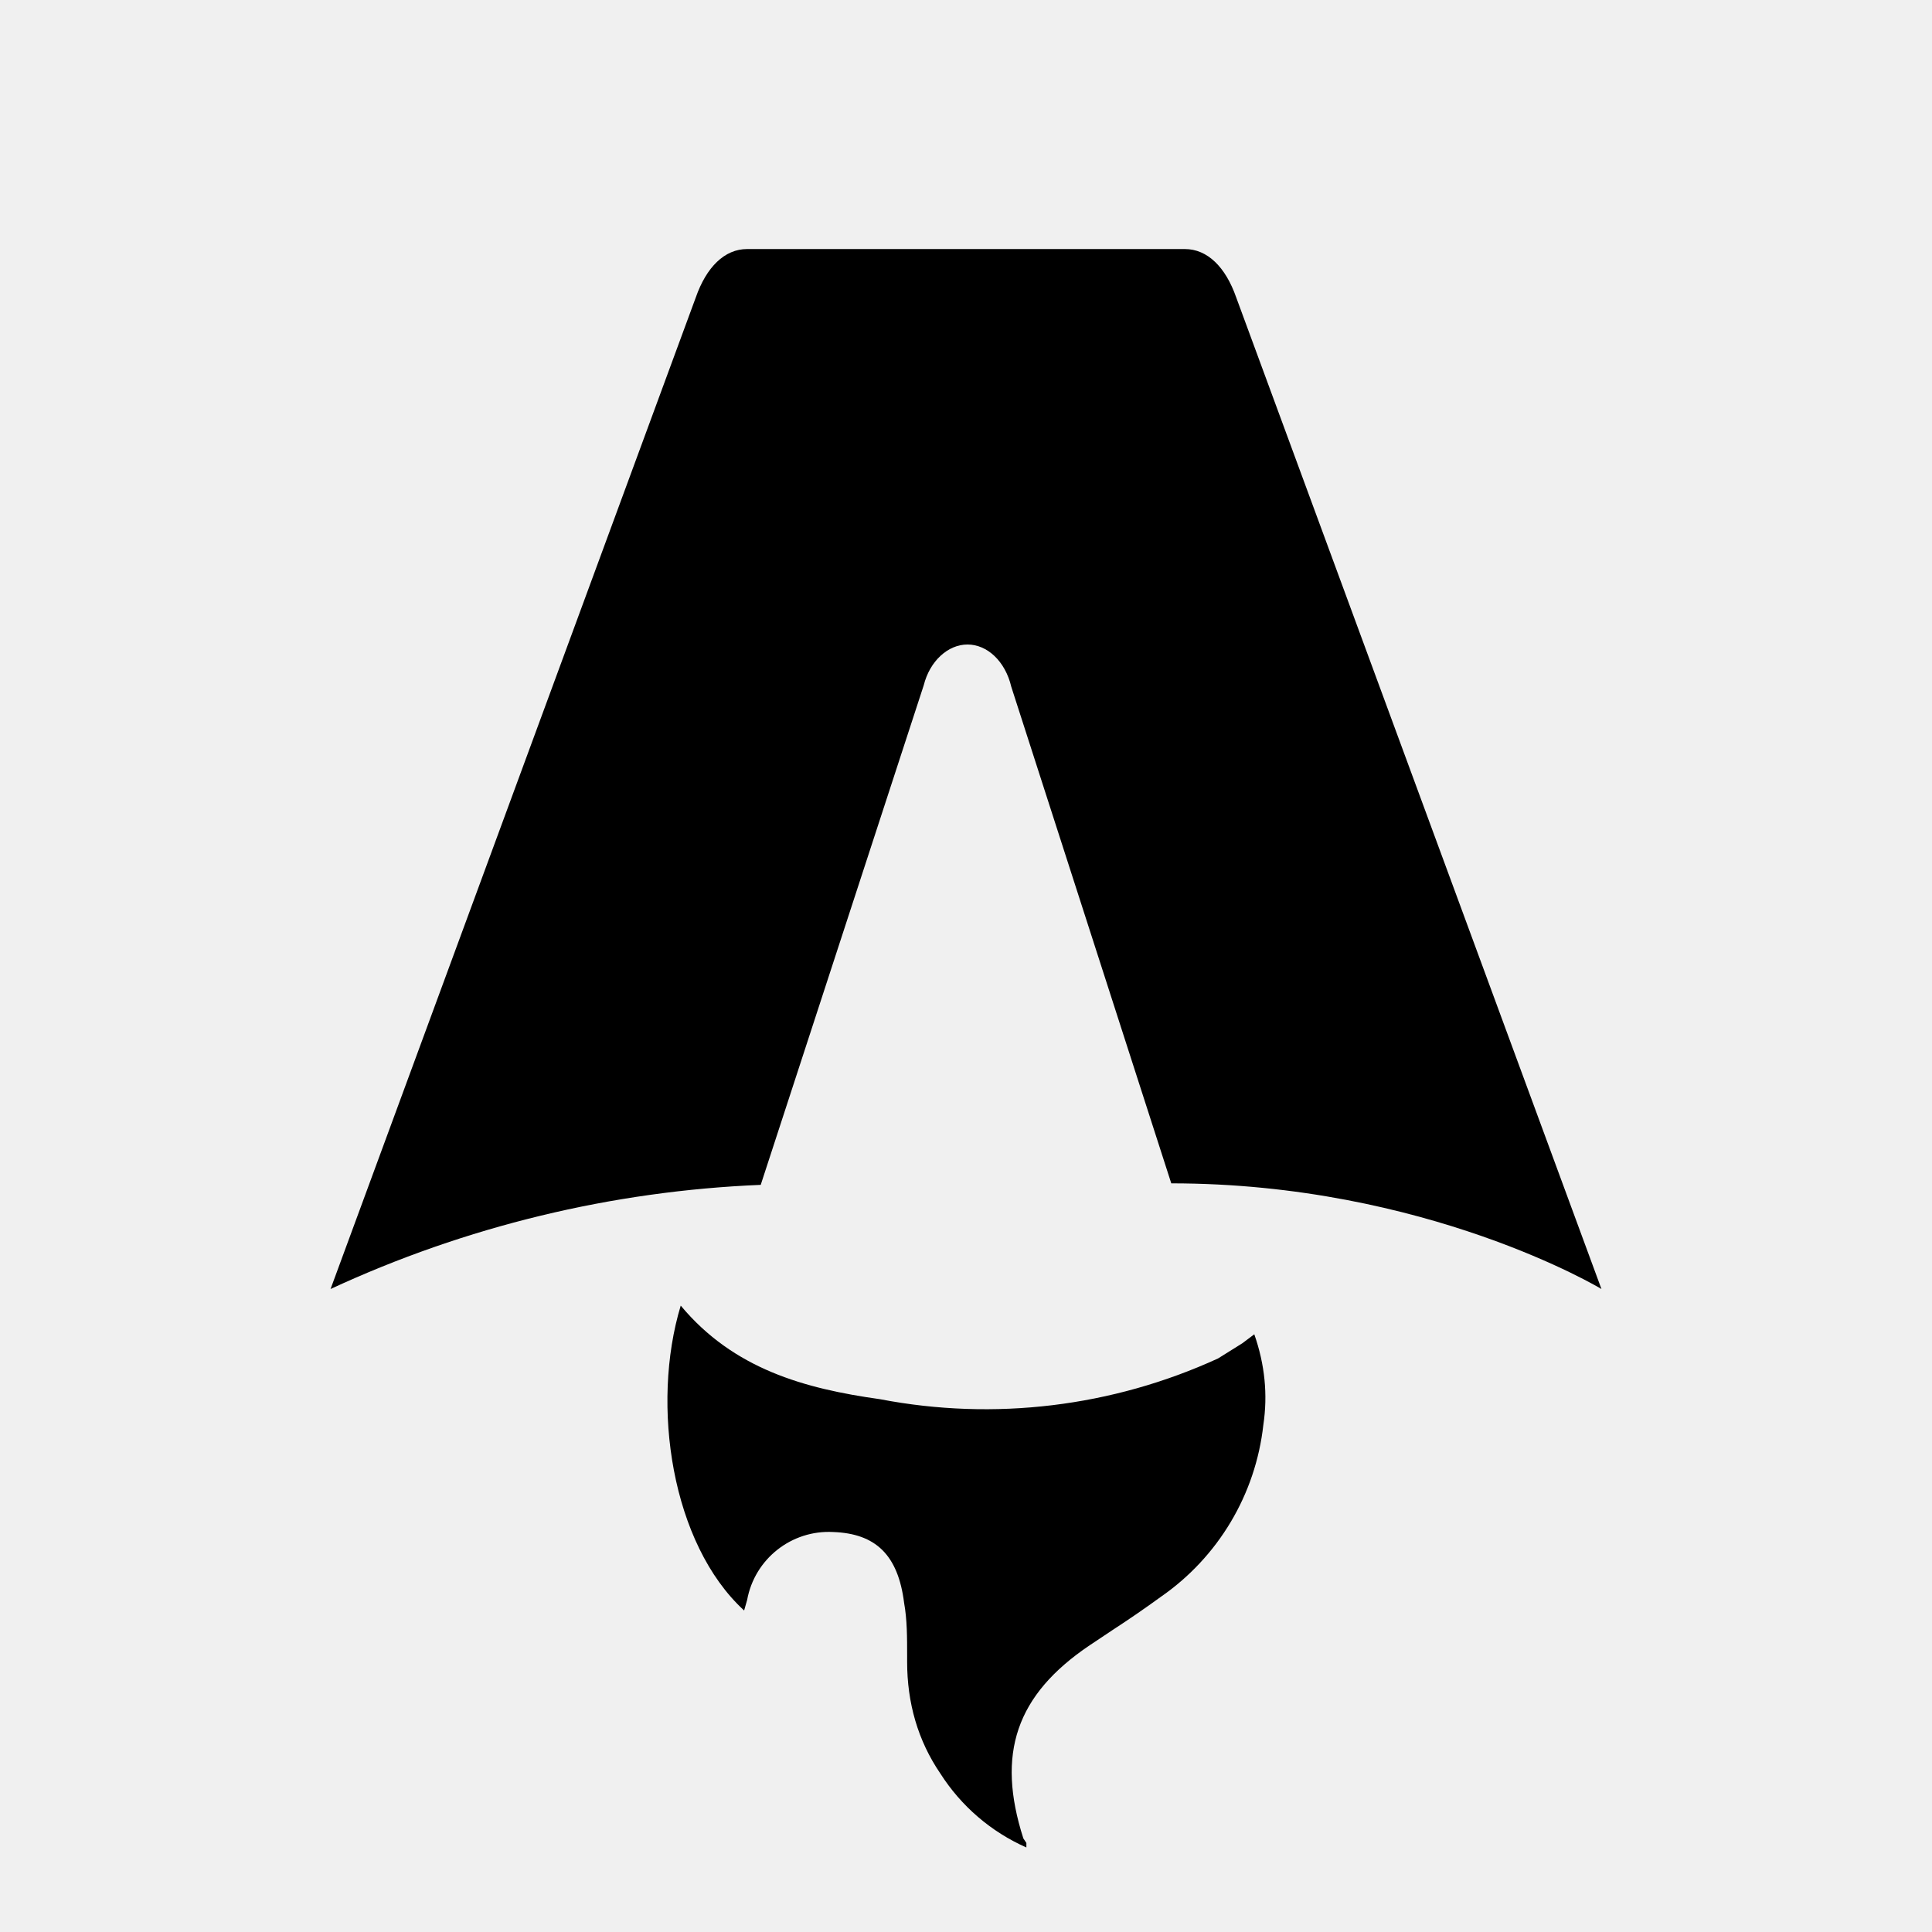
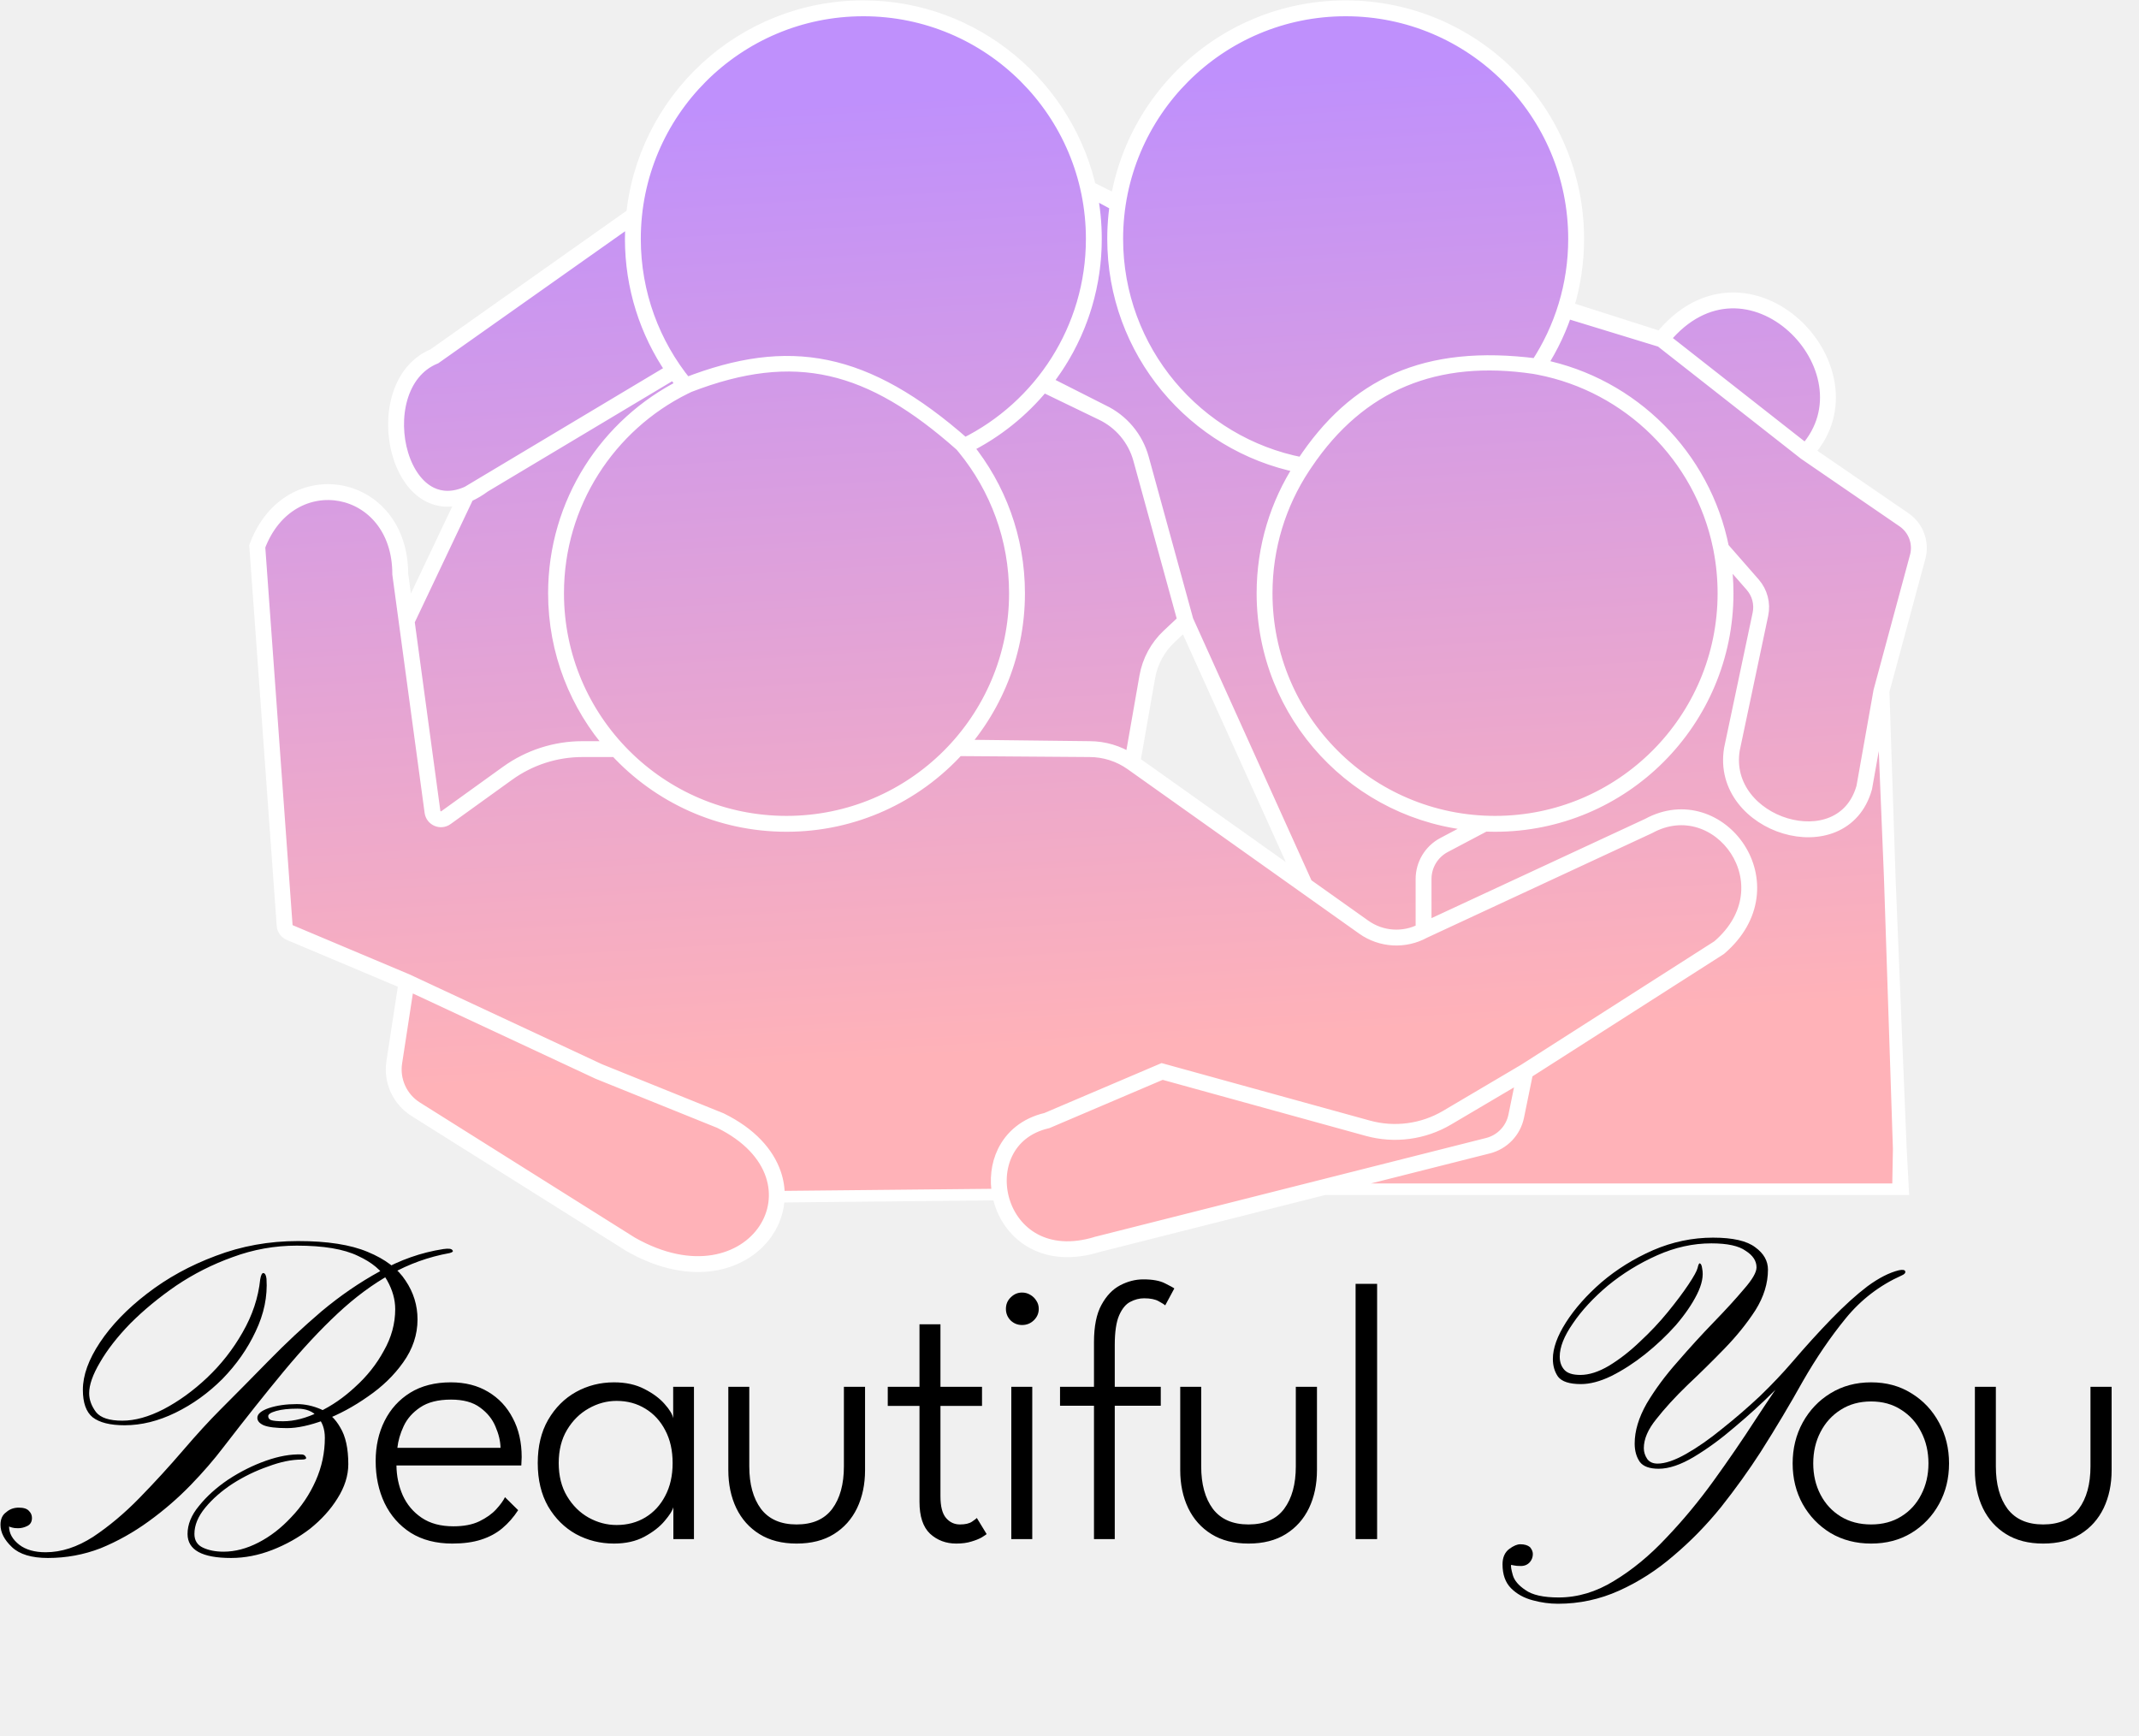
- <svg xmlns="http://www.w3.org/2000/svg" fill="none" viewBox="0 0 128 128">
-   <path d="M50.4 78.5a75.1 75.1 0 0 0-28.5 6.9l24.2-65.7c.7-2 1.9-3.2 3.4-3.2h29c1.5 0 2.7 1.2 3.4 3.2l24.2 65.7s-11.6-7-28.5-7L67 45.5c-.4-1.7-1.6-2.8-2.9-2.8-1.3 0-2.5 1.1-2.9 2.7L50.4 78.5Zm-1.1 28.2Zm-4.2-20.2c-2 6.6-.6 15.8 4.2 20.2a17.5 17.5 0 0 1 .2-.7 5.5 5.5 0 0 1 5.7-4.5c2.8.1 4.3 1.5 4.7 4.7.2 1.1.2 2.3.2 3.5v.4c0 2.7.7 5.2 2.2 7.4a13 13 0 0 0 5.7 4.9v-.3l-.2-.3c-1.8-5.6-.5-9.5 4.4-12.8l1.5-1a73 73 0 0 0 3.2-2.2 16 16 0 0 0 6.8-11.4c.3-2 .1-4-.6-6l-.8.6-1.6 1a37 37 0 0 1-22.4 2.7c-5-.7-9.7-2-13.2-6.2Z" />
-   <style>
-         path { fill: #000; }
-         @media (prefers-color-scheme: dark) {
-             path { fill: #FFF; }
-         }
-     </style>
+ <svg xmlns="http://www.w3.org/2000/svg" width="2767" height="2245" viewBox="0 0 2767 2245" fill="none">
+   <path d="M1247.91 573.895C1345.28 525.581 1412.22 425.118 1412.22 309.017C1412.22 145.821 1279.97 13.523 1116.83 13.523C953.687 13.523 821.436 145.821 821.436 309.017C821.436 379.823 846.33 444.812 887.842 495.703C1020.2 444.337 1119.59 460.907 1247.91 573.895Z" fill="url(#paint0_linear_199_2)" />
+   <path d="M1987.69 471.211C2018.31 424.651 2036.13 368.916 2036.13 309.017C2036.13 145.821 1903.88 13.523 1740.74 13.523C1577.6 13.523 1445.35 145.821 1445.35 309.017C1445.35 452.962 1548.24 572.868 1684.46 599.155C1751.78 496.808 1842.88 452.622 1987.69 471.211Z" fill="url(#paint1_linear_199_2)" />
+   <path d="M722.052 767.448C722.052 651.347 788.986 550.885 886.358 502.57L891.488 500.086C1028.49 447.099 1125.11 471.954 1242.78 576.379L1246.43 580.763C1287.94 631.654 1312.83 696.643 1312.83 767.448C1312.83 930.645 1180.58 1062.94 1017.44 1062.94C854.303 1062.94 722.052 930.645 722.052 767.448Z" fill="url(#paint2_linear_199_2)" />
+   <path d="M2223.24 707.232C2199.19 591.05 2106.96 499.829 1990.27 477.311L1984.32 476.227C1858.78 457.564 1760.06 496.808 1690.4 600.238L1687.03 605.254C1656.41 651.814 1638.59 707.549 1638.59 767.448C1638.59 930.645 1770.85 1062.94 1933.99 1062.94C2097.13 1062.94 2229.38 930.645 2229.38 767.448C2229.38 748.163 2227.53 729.31 2224 711.055L2223.24 707.232Z" fill="url(#paint3_linear_199_2)" />
+   <path d="M558.085 637.703C570.912 643.891 586.553 644.586 604.634 636.423L868.266 478.733C835.234 430.414 815.914 371.973 815.914 309.017C815.914 300.614 816.259 292.291 816.934 284.062L563.272 463.342L562.984 463.461C540.485 472.728 526.454 492.123 519.766 515.15C513.069 538.207 513.817 564.69 520.749 587.561C527.697 610.484 540.703 629.318 558.085 637.703Z" fill="url(#paint4_linear_199_2)" />
+   <path d="M791.518 966.285C744.842 913.255 716.53 843.659 716.53 767.448C716.53 649.637 784.186 547.633 882.752 498.195C878.829 493.344 875.053 488.368 871.432 483.274L626.959 629.504C620.19 634.492 613.609 638.392 607.244 641.297L605.478 642.354L528.843 803.792L562.197 1049.86C563.037 1056.06 570.172 1059.13 575.243 1055.48L654.995 998.034C683.655 977.392 718.077 966.285 753.393 966.285H791.518Z" fill="url(#paint5_linear_199_2)" />
+   <path d="M2153.23 438.375L2335.53 581.426C2380.89 530.638 2362.61 462.499 2318.82 422.912C2296.72 402.932 2268.36 390.51 2238.89 391.433C2210.14 392.334 2179.97 405.955 2153.23 438.375Z" fill="url(#paint6_linear_199_2)" />
+   <path d="M1969.25 1391.59L1873.37 1448.21C1841.79 1466.87 1803.99 1471.89 1768.63 1462.13L1503.52 1388.97L1355.1 1452.21L1354.87 1452.26C1328.75 1458.29 1311.67 1473.46 1302.62 1492.11C1293.54 1510.84 1292.48 1533.24 1298.79 1553.7C1305.1 1574.14 1318.72 1592.5 1338.84 1603.25C1358.93 1613.99 1385.75 1617.28 1418.75 1607.11L1418.81 1607.08L1418.88 1607.07L1690.49 1538.44L1924.19 1479.39C1941.67 1474.98 1955.07 1460.94 1958.68 1443.28L1969.25 1391.59Z" fill="url(#paint7_linear_199_2)" />
+   <path d="M512.739 1374.65L528.167 1274.12L773.403 1388.59L930.735 1452.09C968.137 1470.48 989.244 1494.99 997.706 1519.76C1006.17 1544.55 1002.09 1569.89 988.572 1590.27C961.622 1630.87 896.436 1652.37 817.332 1607.37L539.199 1432.56C519.629 1420.26 509.232 1397.5 512.739 1374.65Z" fill="url(#paint8_linear_199_2)" />
+   <path d="M1925.54 1484.75L1713.04 1538.44H2455.21L2456.16 1486.15L2444.59 1135.5L2435.04 902.525L2414.28 1019.37L2414.24 1019.5C2407.11 1045.09 2391.35 1061.25 2371.92 1069.34C2352.59 1077.38 2329.83 1077.34 2308.65 1071C2266.39 1058.36 2229.11 1020.12 2237.7 968.593L2237.71 968.534L2274.57 794.009C2277.26 781.256 2273.79 767.978 2265.21 758.168L2231.04 719.096C2233.58 734.838 2234.9 750.988 2234.9 767.448C2234.9 933.695 2100.18 1068.47 1933.99 1068.47C1927.38 1068.47 1920.83 1068.25 1914.33 1067.83L1915.95 1070.91L1869.29 1095.57C1853.91 1103.71 1844.28 1119.68 1844.28 1137.08V1199.46L2131.51 1066C2178.51 1040.4 2226.22 1060.38 2249.98 1096.88C2273.83 1133.52 2273.67 1186.85 2225.65 1227.98L2225.5 1228.1L1975.67 1387.75L1964.09 1444.39C1960.05 1464.13 1945.07 1479.81 1925.54 1484.75Z" fill="url(#paint9_linear_199_2)" />
+   <path d="M2028.34 397.837C2020.14 424.427 2008.36 449.448 1993.56 472.329C2112.18 496.161 2205.58 589.774 2229.14 708.538L2269.37 754.531C2279.09 765.649 2283.02 780.697 2279.97 795.151L2243.14 969.501L2243.13 969.558C2235.19 1017.42 2269.68 1053.58 2310.23 1065.71C2330.45 1071.76 2351.87 1071.7 2369.8 1064.24C2387.61 1056.83 2402.19 1042.04 2408.89 1018.14L2430.97 893.88L2478.04 719.656C2482.63 702.667 2475.99 684.631 2461.48 674.68L2334.21 587.408L2148.36 441.576L2026.44 404.259L2028.34 397.837Z" fill="url(#paint10_linear_199_2)" />
+   <path d="M933.079 1447.09C971.54 1465.98 993.887 1491.5 1002.93 1517.98C1006.36 1528.02 1007.86 1538.16 1007.61 1548.07L1291 1545.26C1287.36 1526.46 1289.39 1506.74 1297.65 1489.7C1307.41 1469.58 1325.8 1453.37 1353.39 1446.93L1503.13 1383.13L1770.1 1456.81C1804.01 1466.17 1840.27 1461.35 1870.57 1443.46L1971.71 1383.73L1971.8 1383.67L2222.21 1223.66C2267.9 1184.42 2267.72 1134.26 2245.35 1099.89C2222.88 1065.37 2178.15 1046.84 2134.08 1070.89L2134 1070.93L1842.77 1206.25C1817.37 1220.22 1786.22 1218.43 1762.58 1201.65L1463.07 988.943L1463.07 988.94C1447.37 977.795 1428.6 971.808 1409.36 971.808L1239.52 970.579C1184.5 1030.74 1105.38 1068.47 1017.44 1068.47C930.112 1068.47 851.471 1031.25 796.501 971.808H753.393C719.235 971.808 685.942 982.551 658.222 1002.52L578.47 1059.96C570.017 1066.05 558.126 1060.93 556.726 1050.61L515.001 742.78V742.593C515.001 683.718 479.977 648.335 440.296 640.843C400.752 633.376 355.952 653.484 335.594 707.099L370.951 1196.83C371.176 1199.94 373.126 1202.66 375.997 1203.87L527.117 1267.54L775.606 1383.52L932.895 1447.01L932.989 1447.05L933.079 1447.09Z" fill="url(#paint11_linear_199_2)" />
+   <path d="M1349.59 499.81C1322.89 532.366 1289.5 559.22 1251.52 578.27C1293.32 629.963 1318.36 695.78 1318.36 767.448C1318.36 842.743 1290.72 911.581 1245.04 964.366L1409.36 966.285C1428.31 966.285 1446.82 971.763 1462.69 982.013L1481.39 875.166C1485.01 854.541 1495.21 835.646 1510.48 821.325L1530.59 802.474L1473.4 594.254C1466.38 568.691 1448.58 547.452 1424.64 536.078L1349.59 499.81Z" fill="url(#paint12_linear_199_2)" />
+   <path d="M1417.74 309.017C1417.74 378.847 1393.97 443.122 1354.09 494.19L1427.01 531.089C1452.4 543.153 1471.28 565.678 1478.73 592.791L1536.29 802.409L1690.49 1143.68L1765.78 1197.14C1787.27 1212.41 1815.47 1214.29 1838.76 1202.13V1137.08C1838.76 1117.63 1849.52 1099.78 1866.71 1090.69L1910.47 1067.56C1755.27 1055.56 1633.07 925.777 1633.07 767.448C1633.07 707.249 1650.74 651.177 1681.17 604.137C1543.51 576.482 1439.83 454.862 1439.83 309.017C1439.83 294.17 1440.9 279.574 1442.98 265.303L1411.63 248.367C1415.64 267.958 1417.74 288.242 1417.74 309.017Z" fill="url(#paint13_linear_199_2)" />
+   <path d="M1417.74 309.017C1417.74 426.829 1350.08 528.833 1251.52 578.27M1417.74 309.017C1417.74 288.242 1415.64 267.958 1411.63 248.367M1417.74 309.017C1417.74 378.847 1393.97 443.122 1354.09 494.19M1251.52 578.27C1293.32 629.963 1318.36 695.78 1318.36 767.448M1251.52 578.27C1289.5 559.22 1322.89 532.366 1349.59 499.81M1411.63 248.367L1442.98 265.303M1411.63 248.367L1410.25 242.109L1443.98 258.915L1442.98 265.303M1411.63 248.367C1383.04 111.89 1261.75 8 1116.83 8C959.409 8 830.223 128.92 817.025 282.974L814.321 279.146L560.591 458.474C536.33 468.584 521.465 489.507 514.464 513.609C507.444 537.778 508.249 565.356 515.465 589.163C522.665 612.917 536.403 633.376 555.687 642.678C568.047 648.641 582.368 649.875 598.198 644.812L527.485 793.776L520.522 742.406C520.448 681.153 483.726 643.422 441.32 635.415C398.873 627.4 351.365 649.294 330.212 705.722L330 706.288L365.444 1197.23C365.819 1202.41 369.068 1206.94 373.854 1208.96L522.942 1271.77L507.282 1373.81C503.441 1398.84 514.828 1423.76 536.261 1437.23L814.446 1612.08L814.497 1612.12L814.549 1612.14C895.54 1658.24 964.223 1636.94 993.172 1593.32C1002.13 1579.83 1007.21 1564.27 1007.61 1548.07M1442.98 265.303C1440.9 279.574 1439.83 294.17 1439.83 309.017M1017.44 1068.47C930.112 1068.47 851.471 1031.25 796.501 971.808H753.393C719.235 971.808 685.942 982.551 658.222 1002.52L578.47 1059.96C570.017 1066.05 558.126 1060.93 556.726 1050.61L515.001 742.78V742.593C515.001 683.718 479.977 648.335 440.296 640.842C400.752 633.376 355.952 653.484 335.594 707.099L370.951 1196.83C371.176 1199.94 373.126 1202.66 375.997 1203.87L527.117 1267.54L775.606 1383.52L932.895 1447.01L932.989 1447.05L933.079 1447.09C971.54 1465.98 993.887 1491.5 1002.93 1517.98C1006.36 1528.02 1007.86 1538.16 1007.61 1548.07M1017.44 1068.47C1183.63 1068.47 1318.36 933.695 1318.36 767.448M1017.44 1068.47C1105.38 1068.47 1184.5 1030.74 1239.52 970.579M1318.36 767.448C1318.36 842.743 1290.72 911.581 1245.04 964.366M1993.56 472.329C2023.99 425.289 2041.65 369.217 2041.65 309.017C2041.65 142.77 1906.93 8 1740.74 8C1574.55 8 1439.83 142.77 1439.83 309.017M1993.56 472.329C2112.18 496.161 2205.58 589.774 2229.14 708.538L2269.37 754.531C2279.09 765.649 2283.02 780.697 2279.97 795.151L2243.14 969.501L2243.13 969.558C2235.19 1017.42 2269.68 1053.58 2310.23 1065.71C2330.45 1071.76 2351.87 1071.7 2369.8 1064.24C2387.61 1056.83 2402.19 1042.04 2408.89 1018.14L2430.97 893.88L2478.04 719.656C2482.63 702.667 2475.99 684.631 2461.48 674.68L2334.21 587.408L2148.36 441.576L2026.44 404.259L2028.34 397.837M1993.56 472.329C2008.36 449.448 2020.14 424.427 2028.34 397.837M1439.83 309.017C1439.83 454.862 1543.51 576.482 1681.17 604.137C1650.74 651.177 1633.07 707.249 1633.07 767.448C1633.07 925.777 1755.27 1055.56 1910.47 1067.56L1866.71 1090.69C1849.52 1099.78 1838.76 1117.63 1838.76 1137.08V1202.13C1815.47 1214.29 1787.27 1212.41 1765.78 1197.14L1690.49 1143.68L1536.29 802.409L1478.73 592.791C1471.28 565.678 1452.4 543.153 1427.01 531.089L1354.09 494.19M1354.09 494.19L1349.59 499.81M1349.59 499.81L1424.64 536.078C1448.58 547.452 1466.38 568.691 1473.4 594.254L1530.59 802.474L1510.48 821.325C1495.21 835.646 1485.01 854.541 1481.39 875.166L1462.69 982.013C1446.82 971.762 1428.31 966.285 1409.36 966.285L1245.04 964.366M1245.04 964.366L1239.52 970.579M1239.52 970.579L1409.36 971.808C1428.6 971.808 1447.37 977.795 1463.07 988.94L1463.07 988.943L1762.58 1201.65C1786.22 1218.43 1817.37 1220.22 1842.77 1206.25L2134 1070.93L2134.08 1070.89C2178.15 1046.84 2222.88 1065.37 2245.35 1099.89C2267.72 1134.26 2267.9 1184.42 2222.21 1223.65L1971.8 1383.67L1971.71 1383.73L1870.57 1443.46C1840.27 1461.35 1804.01 1466.17 1770.1 1456.81L1503.13 1383.13L1353.39 1446.93C1325.8 1453.37 1307.41 1469.58 1297.65 1489.7C1289.39 1506.74 1287.36 1526.46 1291 1545.26M2458.97 1486.24L2456.16 1486.15M2458.97 1486.24L2461.78 1538.44H2455.21M2458.97 1486.24L2444.59 1135.5M2456.16 1486.15L2455.21 1538.44M2456.16 1486.15L2444.59 1135.5M2028.34 397.837L2148 436.052C2175.84 401.729 2207.81 386.881 2238.72 385.913C2269.86 384.937 2299.57 398.061 2322.53 418.815C2367.64 459.605 2387.59 530.979 2340.01 584.694L2464.6 670.125C2481.05 681.402 2488.57 701.843 2483.37 721.097L2436.63 894.11L2444.59 1135.5M1984.32 476.227L1987.69 471.211M1984.32 476.227C1858.78 457.564 1760.06 496.808 1690.4 600.238M1984.32 476.227L1990.27 477.311C2106.96 499.829 2199.19 591.05 2223.24 707.232L2224 711.055C2227.53 729.31 2229.38 748.163 2229.38 767.448C2229.38 930.645 2097.13 1062.94 1933.99 1062.94C1770.85 1062.94 1638.59 930.645 1638.59 767.448C1638.59 707.549 1656.41 651.814 1687.03 605.254L1690.4 600.238M1987.69 471.211C2018.31 424.651 2036.13 368.916 2036.13 309.017C2036.13 145.821 1903.88 13.523 1740.74 13.523C1577.6 13.523 1445.35 145.821 1445.35 309.017C1445.35 452.962 1548.24 572.868 1684.46 599.155M1987.69 471.211C1842.88 452.622 1751.78 496.808 1684.46 599.155M1684.46 599.155L1690.4 600.238M1007.61 1548.07L1291 1545.26M1291 1545.26C1291.65 1548.65 1292.49 1552.01 1293.52 1555.33C1300.2 1577 1314.7 1596.61 1336.24 1608.12C1357.81 1619.65 1386.16 1622.92 1420.31 1612.4L1713.04 1538.44M1690.49 1538.44L1418.88 1607.07L1418.81 1607.08L1418.75 1607.11C1385.75 1617.28 1358.93 1613.99 1338.84 1603.25C1318.72 1592.5 1305.1 1574.14 1298.79 1553.7C1292.48 1533.24 1293.54 1510.84 1302.62 1492.11C1311.67 1473.46 1328.75 1458.29 1354.87 1452.26L1355.1 1452.21L1503.52 1388.97L1768.63 1462.13C1803.99 1471.89 1841.79 1466.87 1873.37 1448.21L1969.25 1391.59L1958.68 1443.28C1955.07 1460.94 1941.67 1474.98 1924.19 1479.39L1690.49 1538.44ZM1690.49 1538.44H1713.04M2455.21 1538.44H1713.04M1713.04 1538.44L1925.54 1484.75C1945.07 1479.81 1960.05 1464.13 1964.09 1444.39L1975.67 1387.75L2225.5 1228.1L2225.65 1227.98C2273.67 1186.85 2273.83 1133.52 2249.98 1096.88C2226.22 1060.38 2178.51 1040.4 2131.51 1066L1844.28 1199.46V1137.08C1844.28 1119.68 1853.91 1103.71 1869.29 1095.57L1915.95 1070.91L1914.33 1067.83C1920.83 1068.25 1927.38 1068.47 1933.99 1068.47C2100.18 1068.47 2234.9 933.695 2234.9 767.448C2234.9 750.988 2233.58 734.838 2231.04 719.096L2265.21 758.168C2273.79 767.978 2277.26 781.256 2274.57 794.009L2237.71 968.534L2237.7 968.593C2229.11 1020.12 2266.39 1058.36 2308.65 1071C2329.83 1077.34 2352.59 1077.38 2371.92 1069.34C2391.35 1061.25 2407.11 1045.09 2414.24 1019.5L2414.28 1019.37L2435.04 902.525L2444.59 1135.5M791.518 966.285C744.842 913.255 716.53 843.659 716.53 767.448C716.53 649.637 784.186 547.633 882.752 498.195C878.829 493.344 875.053 488.368 871.432 483.274L626.959 629.504C620.19 634.492 613.609 638.392 607.244 641.297L605.478 642.354L528.843 803.792L562.197 1049.86C563.037 1056.06 570.172 1059.13 575.244 1055.48L654.995 998.034C683.655 977.392 718.077 966.285 753.393 966.285H791.518ZM868.266 478.733C835.234 430.414 815.914 371.973 815.914 309.017C815.914 300.614 816.259 292.291 816.934 284.062L563.272 463.342L562.984 463.461C540.485 472.728 526.454 492.123 519.766 515.15C513.069 538.207 513.817 564.69 520.749 587.561C527.697 610.484 540.703 629.318 558.085 637.703C570.912 643.891 586.553 644.586 604.634 636.423L868.266 478.733ZM1247.91 573.895C1345.28 525.581 1412.22 425.118 1412.22 309.017C1412.22 145.821 1279.97 13.523 1116.83 13.523C953.687 13.523 821.436 145.821 821.436 309.017C821.436 379.823 846.33 444.812 887.842 495.703C1020.2 444.337 1119.59 460.907 1247.91 573.895ZM1242.78 576.379L1246.43 580.763C1287.94 631.654 1312.83 696.643 1312.83 767.448C1312.83 930.645 1180.58 1062.94 1017.44 1062.94C854.303 1062.94 722.052 930.645 722.052 767.448C722.052 651.347 788.986 550.885 886.358 502.57L891.488 500.086C1028.49 447.099 1125.11 471.954 1242.78 576.379ZM528.167 1274.12L512.739 1374.65C509.232 1397.5 519.629 1420.26 539.199 1432.56L817.332 1607.37C896.436 1652.37 961.622 1630.87 988.572 1590.27C1002.09 1569.89 1006.17 1544.55 997.706 1519.76C989.244 1494.99 968.137 1470.48 930.735 1452.09L773.403 1388.59L528.167 1274.12ZM2153.23 438.375L2335.53 581.426C2380.89 530.638 2362.61 462.499 2318.82 422.912C2296.72 402.932 2268.36 390.51 2238.89 391.433C2210.14 392.334 2179.97 405.955 2153.23 438.375ZM1532.76 808.003L1514.26 825.354C1499.86 838.857 1490.24 856.672 1486.83 876.118L1467.69 985.45L1681.57 1137.34L1532.76 808.003Z" stroke="white" stroke-width="15" />
+   <path d="M62.06 2015.4C40.847 2015.4 25.307 2010.71 15.44 2001.34C5.573 1991.97 0.64 1982.35 0.64 1972.48C0.64 1965.08 3.107 1959.65 8.04 1956.2C12.48 1952.25 17.907 1950.28 24.32 1950.28C30.733 1950.28 35.173 1951.76 37.64 1954.72C40.107 1957.19 41.34 1960.15 41.34 1963.6C41.34 1968.53 39.367 1971.99 35.42 1973.96C31.473 1975.93 27.527 1976.92 23.58 1976.92C20.127 1976.92 17.66 1976.67 16.18 1976.18C14.207 1975.69 12.727 1975.19 11.74 1974.7C11.74 1983.58 16.18 1991.47 25.06 1998.38C33.447 2004.79 44.793 2008 59.1 2008C79.327 2008 99.8 2001.34 120.52 1988.02C141.24 1974.21 161.22 1957.43 180.46 1937.7C200.193 1917.47 218.94 1897 236.7 1876.28C254.46 1855.56 270.493 1838.05 284.8 1823.74C305.027 1803.51 325.993 1782.3 347.7 1760.1C369.407 1737.9 392.1 1716.69 415.78 1696.46C439.953 1676.23 465.113 1658.97 491.26 1644.66C517.407 1629.86 544.787 1620.24 573.4 1615.8C580.307 1614.81 584.253 1615.31 585.24 1617.28C586.72 1618.76 585.487 1619.99 581.54 1620.98C554.407 1625.91 529 1635.04 505.32 1648.36C482.133 1661.19 459.193 1678.21 436.5 1699.42C414.3 1720.14 391.113 1745.05 366.94 1774.16C343.26 1802.77 317.36 1835.33 289.24 1871.84C276.907 1888.12 262.6 1904.65 246.32 1921.42C230.04 1938.19 212.033 1953.73 192.3 1968.04C172.567 1982.35 151.847 1993.94 130.14 2002.82C108.433 2011.21 85.74 2015.4 62.06 2015.4ZM298.86 2015.4C261.367 2015.4 242.62 2005.04 242.62 1984.32C242.62 1971.99 247.553 1959.9 257.42 1948.06C267.287 1935.73 279.867 1924.38 295.16 1914.02C310.947 1903.66 327.227 1895.52 344 1889.6C360.773 1883.68 376.067 1880.97 389.88 1881.46C392.84 1881.46 394.813 1882.69 395.8 1885.16C396.787 1887.13 394.813 1888.12 389.88 1888.12C377.053 1888.12 362.747 1891.08 346.96 1897C331.173 1902.43 315.88 1909.83 301.08 1919.2C286.773 1928.57 274.933 1938.93 265.56 1950.28C256.187 1961.63 251.5 1972.97 251.5 1984.32C251.5 1992.71 255.2 1998.63 262.6 2002.08C270 2005.53 278.88 2007.26 289.24 2007.26C304.04 2007.26 319.087 2003.31 334.38 1995.42C349.673 1987.53 363.733 1976.67 376.56 1962.86C389.88 1949.05 400.487 1933.26 408.38 1915.5C416.273 1897.74 420.22 1879.24 420.22 1860C420.22 1848.65 417.013 1839.53 410.6 1832.62C404.68 1825.71 396.047 1822.26 384.7 1822.26C373.353 1822.26 364.227 1823.25 357.32 1825.22C350.413 1827.19 346.96 1829.41 346.96 1831.88C346.96 1834.35 348.193 1836.07 350.66 1837.06C353.62 1838.05 358.8 1838.54 366.2 1838.54C380.507 1838.54 395.8 1834.59 412.08 1826.7C428.853 1818.81 444.64 1807.95 459.44 1794.14C474.733 1780.33 487.067 1764.79 496.44 1747.52C506.307 1730.25 511.24 1712.25 511.24 1693.5C511.24 1681.17 507.787 1668.83 500.88 1656.5C493.973 1643.67 481.393 1633.07 463.14 1624.68C444.887 1615.8 418.493 1611.36 383.96 1611.36C355.347 1611.36 327.72 1616.29 301.08 1626.16C274.933 1635.53 250.513 1647.87 227.82 1663.16C205.62 1678.45 185.887 1694.73 168.62 1712C151.847 1729.27 138.773 1746.04 129.4 1762.32C120.027 1778.11 115.34 1791.43 115.34 1802.28C115.34 1810.67 118.3 1818.81 124.22 1826.7C130.14 1834.1 141.487 1837.8 158.26 1837.8C174.54 1837.8 192.3 1832.87 211.54 1823C231.273 1812.64 250.02 1799.07 267.78 1782.3C286.033 1765.03 301.327 1745.55 313.66 1723.84C326.487 1701.64 334.133 1678.7 336.6 1655.02C337.587 1649.1 339.067 1646.39 341.04 1646.88C343.013 1647.37 344.247 1649.84 344.74 1654.28C346.22 1676.97 341.533 1699.67 330.68 1722.36C320.32 1744.56 306.013 1765.03 287.76 1783.78C269.507 1802.03 249.28 1816.59 227.08 1827.44C204.88 1838.29 182.927 1843.72 161.22 1843.72C142.473 1843.72 128.66 1840.27 119.78 1833.36C111.393 1826.45 107.2 1814.61 107.2 1797.84C107.2 1779.09 114.6 1758.62 129.4 1736.42C144.2 1714.22 164.427 1693.25 190.08 1673.52C216.227 1653.29 245.827 1637.01 278.88 1624.68C312.427 1611.85 347.947 1605.44 385.44 1605.44C423.427 1605.44 453.52 1610.13 475.72 1619.5C498.413 1628.87 514.693 1641.21 524.56 1656.5C534.92 1671.79 540.1 1688.57 540.1 1706.82C540.1 1726.55 533.933 1745.05 521.6 1762.32C509.76 1779.09 494.467 1793.89 475.72 1806.72C457.467 1819.55 438.72 1829.66 419.48 1837.06C400.733 1843.97 384.7 1847.42 371.38 1847.42C357.073 1847.42 346.96 1846.19 341.04 1843.72C335.613 1841.25 332.9 1838.05 332.9 1834.1C332.9 1829.17 337.833 1824.97 347.7 1821.52C358.06 1818.07 370.147 1816.34 383.96 1816.34C394.32 1816.34 404.68 1818.56 415.04 1823C425.4 1827.44 433.787 1835.33 440.2 1846.68C447.107 1858.03 450.56 1873.81 450.56 1894.04C450.56 1908.84 445.873 1923.64 436.5 1938.44C427.62 1952.75 415.78 1965.82 400.98 1977.66C386.18 1989.01 369.9 1998.13 352.14 2005.04C334.38 2011.95 316.62 2015.4 298.86 2015.4Z" fill="black" />
+   <path d="M2015.44 2074.62C2004.59 2074.62 1993.73 2073.14 1982.88 2070.18C1971.53 2067.22 1962.16 2062.04 1954.76 2054.64C1947.36 2047.24 1943.66 2036.88 1943.66 2023.56C1943.66 2014.68 1946.62 2008.02 1952.54 2003.58C1957.97 1999.63 1962.65 1997.66 1966.6 1997.66C1972.03 1997.66 1976.22 1998.89 1979.18 2001.36C1981.65 2004.32 1982.88 2007.28 1982.88 2010.24C1982.88 2014.19 1981.65 2017.64 1979.18 2020.6C1976.22 2024.05 1972.27 2025.78 1967.34 2025.78C1963.39 2025.78 1960.43 2025.53 1958.46 2025.04C1955.99 2024.55 1954.76 2024.3 1954.76 2024.3C1954.27 2026.27 1955.01 2030.71 1956.98 2037.62C1958.95 2044.53 1964.38 2050.94 1973.26 2056.86C1982.14 2063.27 1996.45 2066.48 2016.18 2066.48C2040.85 2066.48 2064.77 2059.33 2087.96 2045.02C2111.64 2030.71 2134.09 2012.21 2155.3 1989.52C2177.01 1966.83 2197.48 1942.16 2216.72 1915.52C2235.96 1888.88 2253.72 1862.98 2270 1837.82C2286.77 1812.17 2301.82 1789.97 2315.14 1771.22C2328.95 1751.98 2340.79 1738.91 2350.66 1732C2356.09 1728.05 2359.79 1726.57 2361.76 1727.56C2364.23 1728.05 2362.01 1731.26 2355.1 1737.18C2352.63 1739.65 2345.97 1746.8 2335.12 1758.64C2324.27 1769.99 2310.95 1783.55 2295.16 1799.34C2279.37 1815.13 2262.35 1830.67 2244.1 1845.96C2226.34 1861.25 2208.83 1874.08 2191.56 1884.44C2174.29 1894.8 2159 1899.98 2145.68 1899.98C2133.84 1899.98 2125.7 1897.02 2121.26 1891.1C2116.82 1884.69 2114.6 1876.79 2114.6 1867.42C2114.6 1851.14 2119.78 1833.87 2130.14 1815.62C2140.99 1797.37 2154.31 1779.36 2170.1 1761.6C2185.89 1743.35 2201.43 1726.33 2216.72 1710.54C2232.51 1694.26 2245.58 1679.95 2255.94 1667.62C2266.79 1655.29 2272.22 1645.91 2272.22 1639.5C2272.22 1631.11 2267.53 1623.96 2258.16 1618.04C2249.28 1611.63 2234.48 1608.42 2213.76 1608.42C2190.08 1608.42 2166.65 1613.6 2143.46 1623.96C2120.27 1634.32 2099.06 1647.39 2079.82 1663.18C2061.07 1678.97 2046.03 1695.25 2034.68 1712.02C2023.33 1728.3 2017.66 1742.61 2017.66 1754.94C2017.66 1761.85 2019.63 1767.52 2023.58 1771.96C2027.53 1776.4 2034.43 1778.62 2044.3 1778.62C2055.65 1778.62 2067.98 1774.67 2081.3 1766.78C2095.11 1758.39 2108.43 1748.03 2121.26 1735.7C2134.58 1723.37 2146.67 1710.54 2157.52 1697.22C2168.37 1683.9 2177.25 1672.06 2184.16 1661.7C2191.07 1651.34 2195.01 1644.19 2196 1640.24C2196.99 1635.8 2197.97 1633.83 2198.96 1634.32C2200.44 1634.81 2201.43 1637.03 2201.92 1640.98C2203.89 1650.35 2201.67 1661.45 2195.26 1674.28C2188.85 1687.11 2179.72 1700.43 2167.88 1714.24C2156.04 1727.56 2142.72 1740.14 2127.92 1751.98C2113.61 1763.33 2099.06 1772.7 2084.26 1780.1C2069.95 1787.01 2056.88 1790.46 2045.04 1790.46C2030.24 1790.46 2020.37 1787.25 2015.44 1780.84C2011 1774.43 2008.78 1766.78 2008.78 1757.9C2008.78 1744.09 2014.45 1728.3 2025.8 1710.54C2037.15 1692.78 2052.44 1675.51 2071.68 1658.74C2091.41 1641.97 2113.61 1628.15 2138.28 1617.3C2163.44 1606.45 2189.34 1601.02 2215.98 1601.02C2241.63 1601.02 2259.89 1605.21 2270.74 1613.6C2281.59 1621.49 2287.02 1631.11 2287.02 1642.46C2287.02 1660.22 2281.59 1677.73 2270.74 1695C2259.89 1711.77 2246.57 1728.3 2230.78 1744.58C2214.99 1760.86 2198.96 1776.65 2182.68 1791.94C2166.89 1807.23 2153.57 1821.79 2142.72 1835.6C2131.87 1848.92 2126.44 1861.5 2126.44 1873.34C2126.44 1878.27 2127.92 1882.96 2130.88 1887.4C2133.84 1891.35 2138.28 1893.32 2144.2 1893.32C2154.07 1893.32 2166.4 1889.13 2181.2 1880.74C2196 1872.35 2211.54 1861.5 2227.82 1848.18C2244.59 1834.86 2260.87 1820.8 2276.66 1806C2292.45 1790.71 2306.26 1776.15 2318.1 1762.34C2335.86 1741.62 2352.88 1722.87 2369.16 1706.1C2385.93 1688.83 2401.47 1674.77 2415.78 1663.92C2430.58 1653.07 2444.15 1646.16 2456.48 1643.2C2461.41 1642.21 2464.13 1642.71 2464.62 1644.68C2465.11 1646.65 2463.63 1648.38 2460.18 1649.86C2431.57 1662.69 2407.39 1681.19 2387.66 1705.36C2367.93 1729.53 2349.43 1756.67 2332.16 1786.76C2315.39 1816.85 2297.13 1847.44 2277.4 1878.52C2262.11 1902.2 2245.09 1925.88 2226.34 1949.56C2207.59 1972.75 2187.12 1993.71 2164.92 2012.46C2143.21 2031.21 2119.78 2046.25 2094.62 2057.6C2069.46 2068.95 2043.07 2074.62 2015.44 2074.62Z" fill="black" />
+   <path d="M2420.48 1996.76C2400.8 1996.76 2383.28 1992.2 2367.92 1983.08C2352.72 1973.8 2340.72 1961.32 2331.92 1945.64C2323.28 1929.96 2318.96 1912.44 2318.96 1893.08C2318.96 1873.72 2323.28 1856.12 2331.92 1840.28C2340.72 1824.28 2352.72 1811.64 2367.92 1802.36C2383.28 1792.92 2400.8 1788.2 2420.48 1788.2C2440.16 1788.2 2457.52 1792.92 2472.56 1802.36C2487.76 1811.64 2499.68 1824.28 2508.32 1840.28C2516.96 1856.12 2521.28 1873.72 2521.28 1893.08C2521.28 1912.44 2516.96 1929.96 2508.32 1945.64C2499.68 1961.32 2487.76 1973.8 2472.56 1983.08C2457.52 1992.2 2440.16 1996.76 2420.48 1996.76ZM2420.48 1972.04C2435.36 1972.04 2448.32 1968.6 2459.36 1961.72C2470.56 1954.84 2479.2 1945.4 2485.28 1933.4C2491.52 1921.4 2494.64 1907.96 2494.64 1893.08C2494.64 1878.04 2491.52 1864.52 2485.28 1852.52C2479.2 1840.36 2470.56 1830.76 2459.36 1823.72C2448.32 1816.52 2435.36 1812.92 2420.48 1812.92C2405.44 1812.92 2392.32 1816.52 2381.12 1823.72C2369.92 1830.76 2361.2 1840.36 2354.96 1852.52C2348.72 1864.52 2345.6 1878.04 2345.6 1893.08C2345.6 1907.96 2348.72 1921.4 2354.96 1933.4C2361.2 1945.4 2369.92 1954.84 2381.12 1961.72C2392.32 1968.6 2405.44 1972.04 2420.48 1972.04ZM2581.83 1896.92C2581.83 1919.96 2586.87 1938.28 2596.95 1951.88C2607.19 1965.32 2622.55 1972.04 2643.03 1972.04C2663.67 1972.04 2679.03 1965.32 2689.11 1951.88C2699.19 1938.28 2704.23 1919.96 2704.23 1896.92V1793.96H2731.59V1901.72C2731.59 1920.12 2728.15 1936.52 2721.27 1950.92C2714.39 1965.16 2704.39 1976.36 2691.27 1984.52C2678.15 1992.68 2662.07 1996.76 2643.03 1996.76C2624.15 1996.76 2608.15 1992.68 2595.03 1984.52C2581.91 1976.36 2571.91 1965.16 2565.03 1950.92C2558.15 1936.52 2554.71 1920.12 2554.71 1901.72V1793.96H2581.83V1896.92Z" fill="black" />
+   <path d="M512.84 1895.72C513 1909.48 515.72 1922.36 521 1934.36C526.44 1946.36 534.6 1956.04 545.48 1963.4C556.36 1970.76 570.04 1974.44 586.52 1974.44C599.96 1974.44 611.16 1972.28 620.12 1967.96C629.24 1963.48 636.44 1958.36 641.72 1952.6C647.16 1946.68 651 1941.4 653.24 1936.76L670.28 1953.56C664.36 1962.68 657.48 1970.52 649.64 1977.08C641.96 1983.48 632.84 1988.36 622.28 1991.72C611.88 1995.08 599.48 1996.76 585.08 1996.76C564.12 1996.76 546.2 1992.12 531.32 1982.84C516.6 1973.4 505.32 1960.6 497.48 1944.44C489.8 1928.28 485.96 1910.12 485.96 1889.96C485.96 1870.76 489.8 1853.48 497.48 1838.12C505.16 1822.76 516.2 1810.6 530.6 1801.64C545.16 1792.68 562.68 1788.2 583.16 1788.2C601.72 1788.2 617.8 1792.28 631.4 1800.44C645.16 1808.6 655.8 1819.96 663.32 1834.52C671 1848.92 674.84 1865.72 674.84 1884.92C674.84 1886.36 674.76 1888.2 674.6 1890.44C674.6 1892.68 674.52 1894.44 674.36 1895.72H512.84ZM647.48 1872.92C647.32 1864.28 645.16 1855.16 641 1845.56C637 1835.8 630.36 1827.56 621.08 1820.84C611.96 1813.96 599.4 1810.52 583.4 1810.52C566.76 1810.52 553.48 1813.88 543.56 1820.6C533.8 1827.16 526.68 1835.24 522.2 1844.84C517.72 1854.44 515 1863.8 514.04 1872.92H647.48ZM871.063 1991V1949.72C869.943 1954.04 866.183 1959.96 859.783 1967.48C853.543 1975 844.823 1981.8 833.623 1987.88C822.583 1993.8 809.463 1996.76 794.263 1996.76C776.503 1996.76 760.103 1992.68 745.063 1984.52C730.183 1976.2 718.183 1964.28 709.063 1948.76C700.103 1933.08 695.623 1914.36 695.623 1892.6C695.623 1870.84 700.103 1852.2 709.063 1836.68C718.183 1821 730.183 1809 745.063 1800.68C760.103 1792.36 776.503 1788.2 794.263 1788.2C809.463 1788.2 822.583 1791.08 833.623 1796.84C844.663 1802.44 853.383 1808.92 859.783 1816.28C866.343 1823.64 870.023 1829.8 870.823 1834.76V1793.96H897.703V1991H871.063ZM722.743 1892.6C722.743 1909.24 726.343 1923.56 733.543 1935.56C740.743 1947.56 750.023 1956.76 761.383 1963.16C772.903 1969.56 784.983 1972.76 797.623 1972.76C811.543 1972.76 823.943 1969.48 834.823 1962.92C845.703 1956.36 854.263 1947.08 860.503 1935.08C866.903 1923.08 870.103 1908.92 870.103 1892.6C870.103 1876.28 866.903 1862.12 860.503 1850.12C854.263 1838.12 845.703 1828.84 834.823 1822.28C823.943 1815.56 811.543 1812.2 797.623 1812.2C784.983 1812.2 772.903 1815.48 761.383 1822.04C750.023 1828.44 740.743 1837.64 733.543 1849.64C726.343 1861.64 722.743 1875.96 722.743 1892.6ZM969.271 1896.92C969.271 1919.96 974.311 1938.28 984.391 1951.88C994.631 1965.32 1009.99 1972.04 1030.47 1972.04C1051.11 1972.04 1066.47 1965.32 1076.55 1951.88C1086.63 1938.28 1091.67 1919.96 1091.67 1896.92V1793.96H1119.03V1901.72C1119.03 1920.12 1115.59 1936.52 1108.71 1950.92C1101.83 1965.16 1091.83 1976.36 1078.71 1984.52C1065.59 1992.68 1049.51 1996.76 1030.47 1996.76C1011.59 1996.76 995.591 1992.68 982.471 1984.52C969.351 1976.36 959.351 1965.16 952.471 1950.92C945.591 1936.52 942.151 1920.12 942.151 1901.72V1793.96H969.271V1896.92ZM1148.41 1793.96H1189.45V1713.08H1216.57V1793.96H1270.33V1818.68H1216.57V1935.56C1216.57 1948.68 1218.97 1958.04 1223.77 1963.64C1228.57 1969.24 1234.57 1972.04 1241.77 1972.04C1248.65 1972.04 1253.85 1970.84 1257.37 1968.44C1260.89 1966.04 1262.97 1964.44 1263.61 1963.64L1276.33 1984.52C1275.37 1985.32 1273.21 1986.76 1269.85 1988.84C1266.49 1990.76 1262.09 1992.52 1256.65 1994.12C1251.21 1995.88 1244.65 1996.76 1236.97 1996.76C1223.69 1996.76 1212.41 1992.52 1203.13 1984.04C1194.01 1975.4 1189.45 1961.64 1189.45 1942.76V1818.68H1148.41V1793.96ZM1308.21 1991V1793.96H1335.33V1991H1308.21ZM1322.13 1714.04C1316.37 1714.04 1311.41 1712.04 1307.25 1708.04C1303.25 1703.88 1301.25 1698.92 1301.25 1693.16C1301.25 1687.24 1303.33 1682.28 1307.49 1678.28C1311.65 1674.12 1316.53 1672.04 1322.13 1672.04C1325.97 1672.04 1329.49 1673 1332.69 1674.92C1336.05 1676.84 1338.69 1679.4 1340.61 1682.6C1342.69 1685.64 1343.73 1689.16 1343.73 1693.16C1343.73 1698.92 1341.57 1703.88 1337.25 1708.04C1333.09 1712.04 1328.05 1714.04 1322.13 1714.04ZM1371.25 1793.96H1415.17V1736.36C1415.17 1715.88 1418.37 1699.8 1424.77 1688.12C1431.17 1676.28 1439.25 1667.8 1449.01 1662.68C1458.77 1657.56 1468.77 1655 1479.01 1655C1491.17 1655 1500.61 1656.76 1507.33 1660.28C1514.05 1663.64 1517.97 1665.8 1519.09 1666.76L1507.33 1688.6C1506.37 1687.64 1503.57 1685.88 1498.93 1683.32C1494.45 1680.76 1488.13 1679.48 1479.97 1679.48C1473.89 1679.48 1467.97 1681 1462.21 1684.04C1456.45 1686.92 1451.65 1692.68 1447.81 1701.32C1443.97 1709.96 1442.05 1722.92 1442.05 1740.2V1793.96H1501.57V1818.44H1442.05V1991H1415.17V1818.44H1371.25V1793.96ZM1553.86 1896.92C1553.86 1919.96 1558.9 1938.28 1568.98 1951.88C1579.22 1965.32 1594.58 1972.04 1615.06 1972.04C1635.7 1972.04 1651.06 1965.32 1661.14 1951.88C1671.22 1938.28 1676.26 1919.96 1676.26 1896.92V1793.96H1703.62V1901.72C1703.62 1920.12 1700.18 1936.52 1693.3 1950.92C1686.42 1965.16 1676.42 1976.36 1663.3 1984.52C1650.18 1992.68 1634.1 1996.76 1615.06 1996.76C1596.18 1996.76 1580.18 1992.68 1567.06 1984.52C1553.94 1976.36 1543.94 1965.16 1537.06 1950.92C1530.18 1936.52 1526.74 1920.12 1526.74 1901.72V1793.96H1553.86V1896.92ZM1781.43 1991H1753.59V1660.76H1781.43V1991Z" fill="black" />
+   <defs>
+     <linearGradient id="paint0_linear_199_2" x1="1408.53" y1="109.172" x2="1484.45" y2="1354.15" gradientUnits="userSpaceOnUse">
+       <stop stop-color="#BF90FC" />
+       <stop offset="1" stop-color="#FFB2B8" />
+     </linearGradient>
+     <linearGradient id="paint1_linear_199_2" x1="1408.53" y1="109.172" x2="1484.45" y2="1354.15" gradientUnits="userSpaceOnUse">
+       <stop stop-color="#BF90FC" />
+       <stop offset="1" stop-color="#FFB2B8" />
+     </linearGradient>
+     <linearGradient id="paint2_linear_199_2" x1="1408.53" y1="109.172" x2="1484.45" y2="1354.15" gradientUnits="userSpaceOnUse">
+       <stop stop-color="#BF90FC" />
+       <stop offset="1" stop-color="#FFB2B8" />
+     </linearGradient>
+     <linearGradient id="paint3_linear_199_2" x1="1408.53" y1="109.172" x2="1484.45" y2="1354.15" gradientUnits="userSpaceOnUse">
+       <stop stop-color="#BF90FC" />
+       <stop offset="1" stop-color="#FFB2B8" />
+     </linearGradient>
+     <linearGradient id="paint4_linear_199_2" x1="1408.53" y1="109.172" x2="1484.45" y2="1354.15" gradientUnits="userSpaceOnUse">
+       <stop stop-color="#BF90FC" />
+       <stop offset="1" stop-color="#FFB2B8" />
+     </linearGradient>
+     <linearGradient id="paint5_linear_199_2" x1="1408.53" y1="109.172" x2="1484.45" y2="1354.15" gradientUnits="userSpaceOnUse">
+       <stop stop-color="#BF90FC" />
+       <stop offset="1" stop-color="#FFB2B8" />
+     </linearGradient>
+     <linearGradient id="paint6_linear_199_2" x1="1408.53" y1="109.172" x2="1484.45" y2="1354.15" gradientUnits="userSpaceOnUse">
+       <stop stop-color="#BF90FC" />
+       <stop offset="1" stop-color="#FFB2B8" />
+     </linearGradient>
+     <linearGradient id="paint7_linear_199_2" x1="1408.53" y1="109.172" x2="1484.45" y2="1354.15" gradientUnits="userSpaceOnUse">
+       <stop stop-color="#BF90FC" />
+       <stop offset="1" stop-color="#FFB2B8" />
+     </linearGradient>
+     <linearGradient id="paint8_linear_199_2" x1="1408.53" y1="109.172" x2="1484.45" y2="1354.15" gradientUnits="userSpaceOnUse">
+       <stop stop-color="#BF90FC" />
+       <stop offset="1" stop-color="#FFB2B8" />
+     </linearGradient>
+     <linearGradient id="paint9_linear_199_2" x1="1408.53" y1="109.172" x2="1484.45" y2="1354.15" gradientUnits="userSpaceOnUse">
+       <stop stop-color="#BF90FC" />
+       <stop offset="1" stop-color="#FFB2B8" />
+     </linearGradient>
+     <linearGradient id="paint10_linear_199_2" x1="1408.53" y1="109.172" x2="1484.45" y2="1354.15" gradientUnits="userSpaceOnUse">
+       <stop stop-color="#BF90FC" />
+       <stop offset="1" stop-color="#FFB2B8" />
+     </linearGradient>
+     <linearGradient id="paint11_linear_199_2" x1="1408.53" y1="109.172" x2="1484.45" y2="1354.15" gradientUnits="userSpaceOnUse">
+       <stop stop-color="#BF90FC" />
+       <stop offset="1" stop-color="#FFB2B8" />
+     </linearGradient>
+     <linearGradient id="paint12_linear_199_2" x1="1408.53" y1="109.172" x2="1484.45" y2="1354.15" gradientUnits="userSpaceOnUse">
+       <stop stop-color="#BF90FC" />
+       <stop offset="1" stop-color="#FFB2B8" />
+     </linearGradient>
+     <linearGradient id="paint13_linear_199_2" x1="1408.53" y1="109.172" x2="1484.45" y2="1354.15" gradientUnits="userSpaceOnUse">
+       <stop stop-color="#BF90FC" />
+       <stop offset="1" stop-color="#FFB2B8" />
+     </linearGradient>
+   </defs>
</svg>
